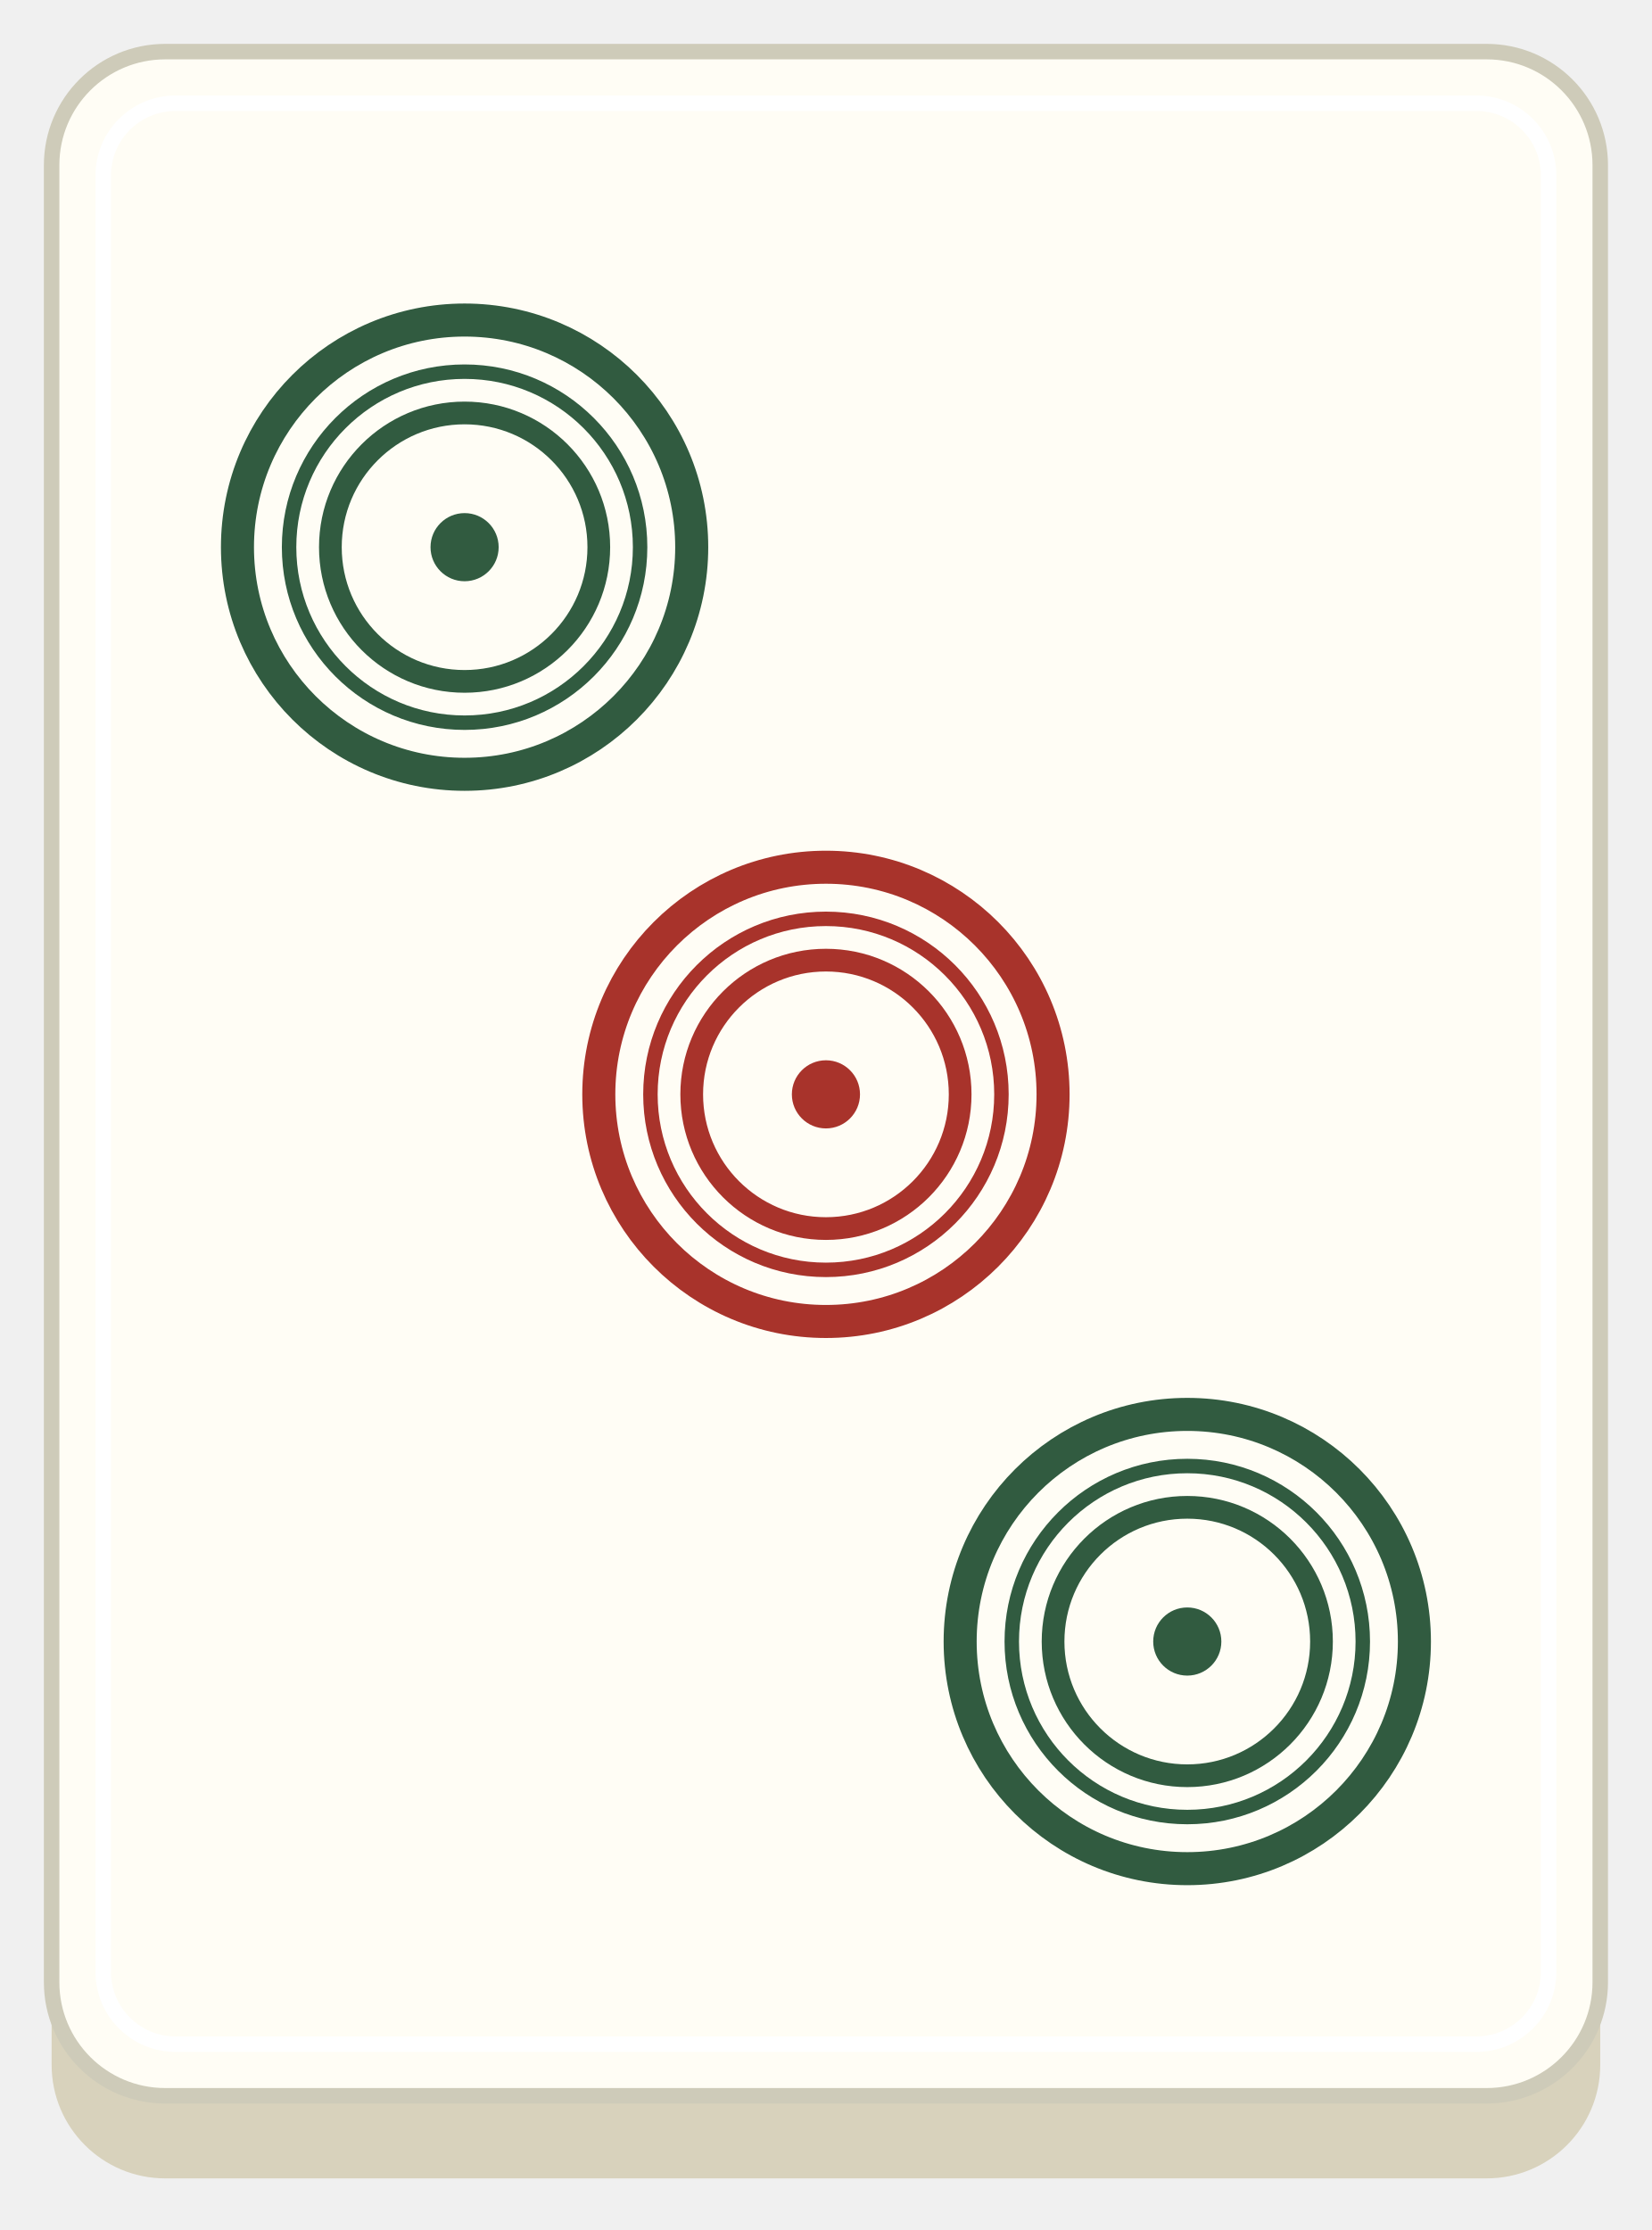
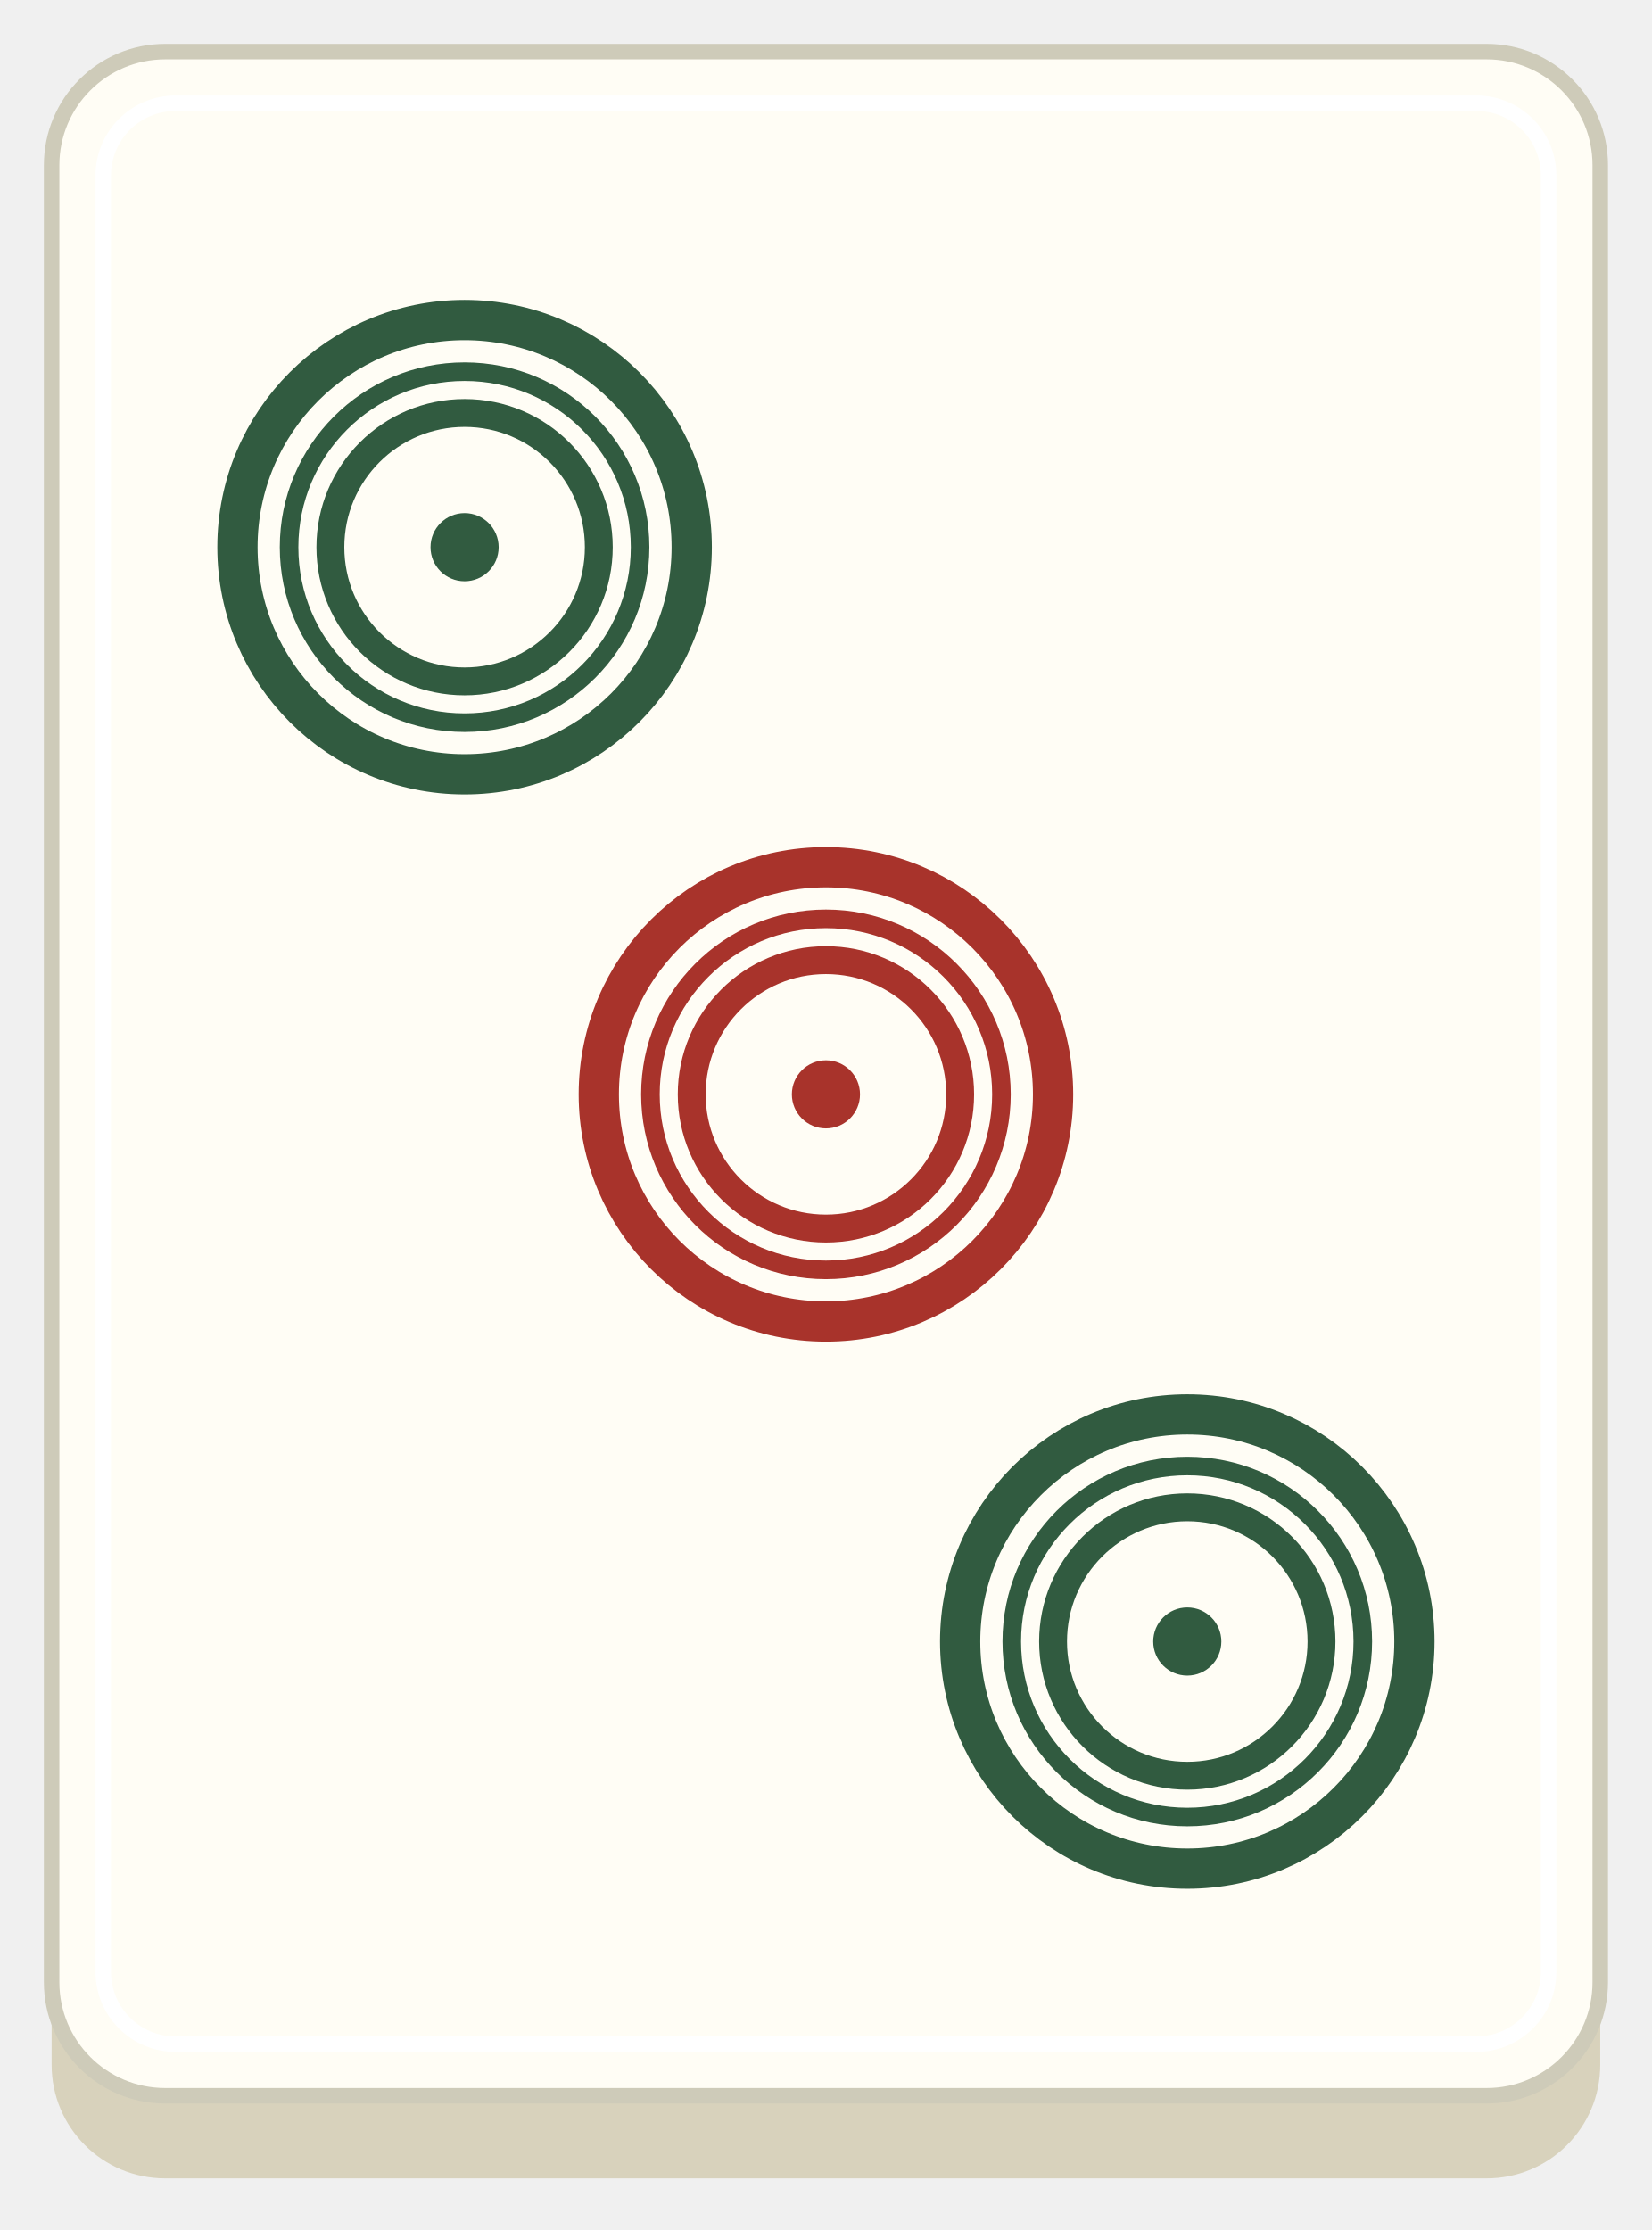
<svg xmlns="http://www.w3.org/2000/svg" viewBox="0 0 160 216" width="160" height="216" data-suit="tong" data-rank="3" role="img" aria-label="三筒">
  <rect x="5" y="13" width="150" height="198" rx="11" fill="#d8d2bc" />
  <rect x="5" y="5" width="150" height="198" rx="11" fill="#fffdf5" stroke="#cecbb9" stroke-width="1.5" />
  <rect x="10" y="10" width="140" height="188" rx="7" fill="none" stroke="#ffffff" stroke-width="1.5" />
  <g data-pip="1" transform="translate(45 53)">
-     <circle r="22" fill="none" stroke="#315b40" stroke-width="3.2" />
-     <circle r="17" fill="none" stroke="#315b40" stroke-width="1.4" />
-     <circle r="13" fill="none" stroke="#315b40" stroke-width="2.2" />
+     <circle r="22" fill="none" stroke="#315b40" stroke-width="3.9" />
+     <circle r="17" fill="none" stroke="#315b40" stroke-width="1.8" />
+     <circle r="13" fill="none" stroke="#315b40" stroke-width="2.7" />
    <circle r="3.3" fill="#315b40" />
  </g>
  <g data-pip="2" transform="translate(80 106)">
-     <circle r="22" fill="none" stroke="#a8332b" stroke-width="3.2" />
-     <circle r="17" fill="none" stroke="#a8332b" stroke-width="1.4" />
-     <circle r="13" fill="none" stroke="#a8332b" stroke-width="2.2" />
+     <circle r="22" fill="none" stroke="#a8332b" stroke-width="3.9" />
+     <circle r="17" fill="none" stroke="#a8332b" stroke-width="1.8" />
+     <circle r="13" fill="none" stroke="#a8332b" stroke-width="2.7" />
    <circle r="3.3" fill="#a8332b" />
  </g>
  <g data-pip="3" transform="translate(115 159)">
-     <circle r="22" fill="none" stroke="#315b40" stroke-width="3.2" />
-     <circle r="17" fill="none" stroke="#315b40" stroke-width="1.4" />
-     <circle r="13" fill="none" stroke="#315b40" stroke-width="2.2" />
+     <circle r="22" fill="none" stroke="#315b40" stroke-width="3.9" />
+     <circle r="17" fill="none" stroke="#315b40" stroke-width="1.8" />
+     <circle r="13" fill="none" stroke="#315b40" stroke-width="2.7" />
    <circle r="3.3" fill="#315b40" />
  </g>
</svg>
